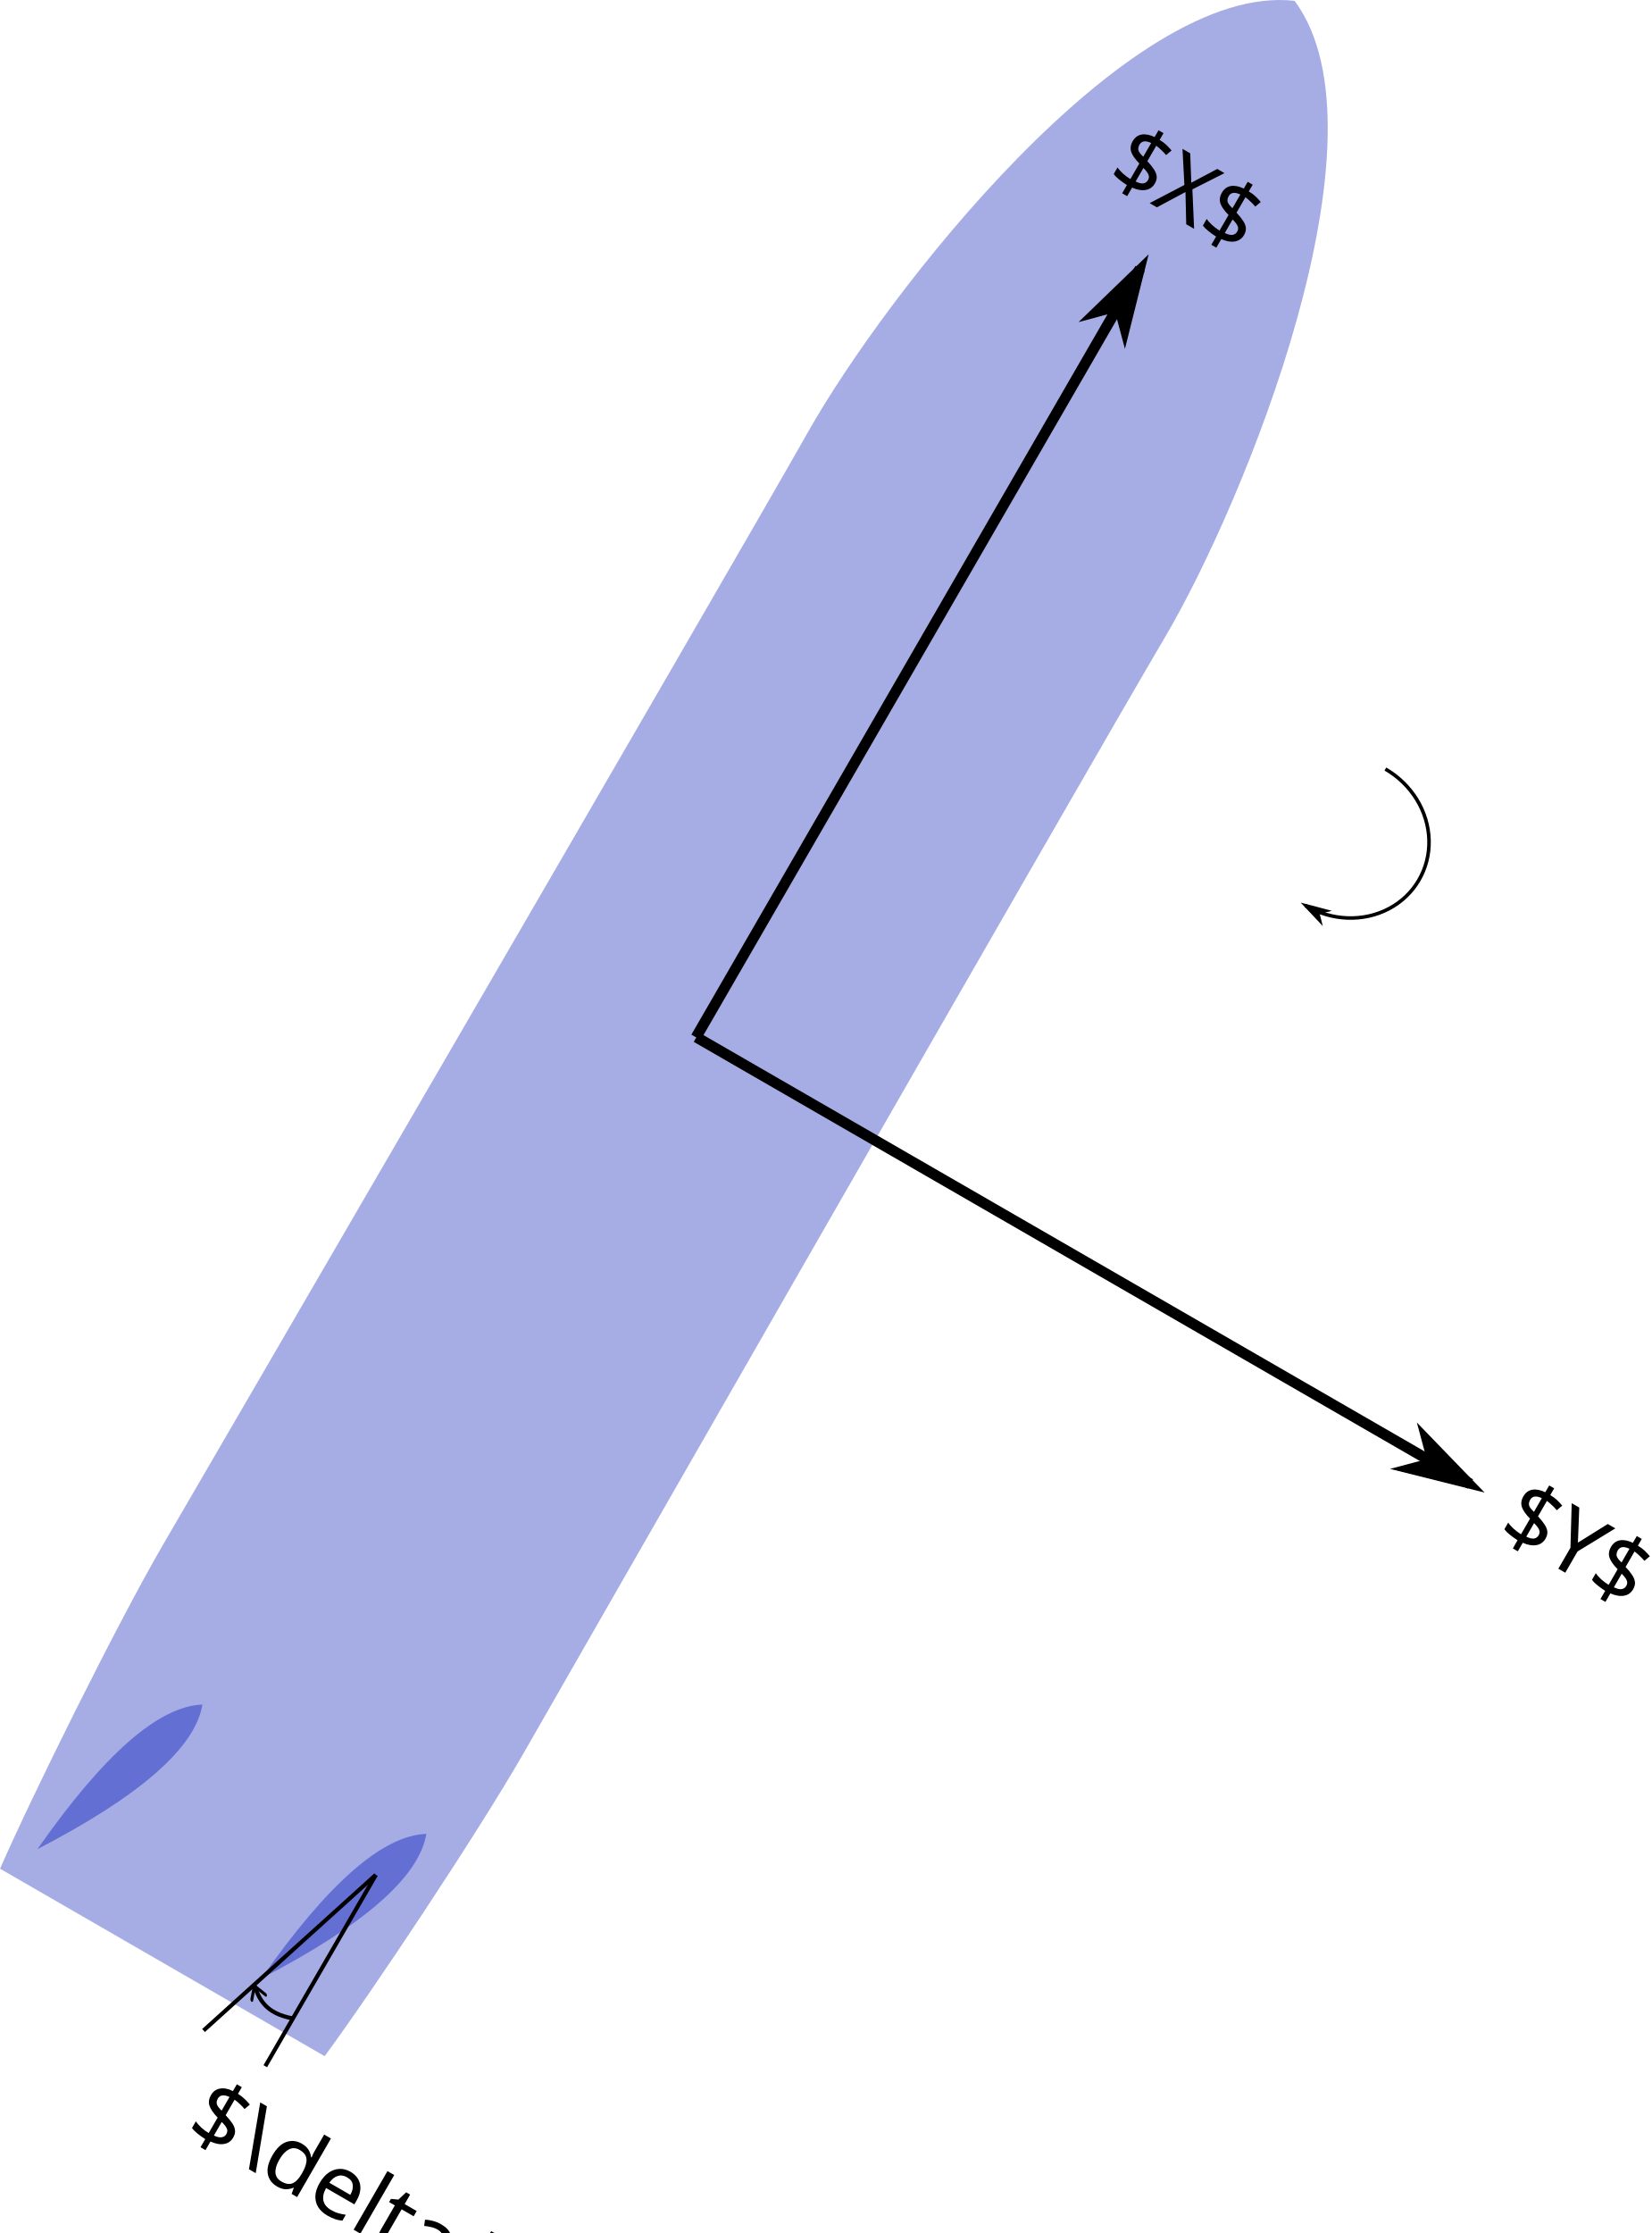
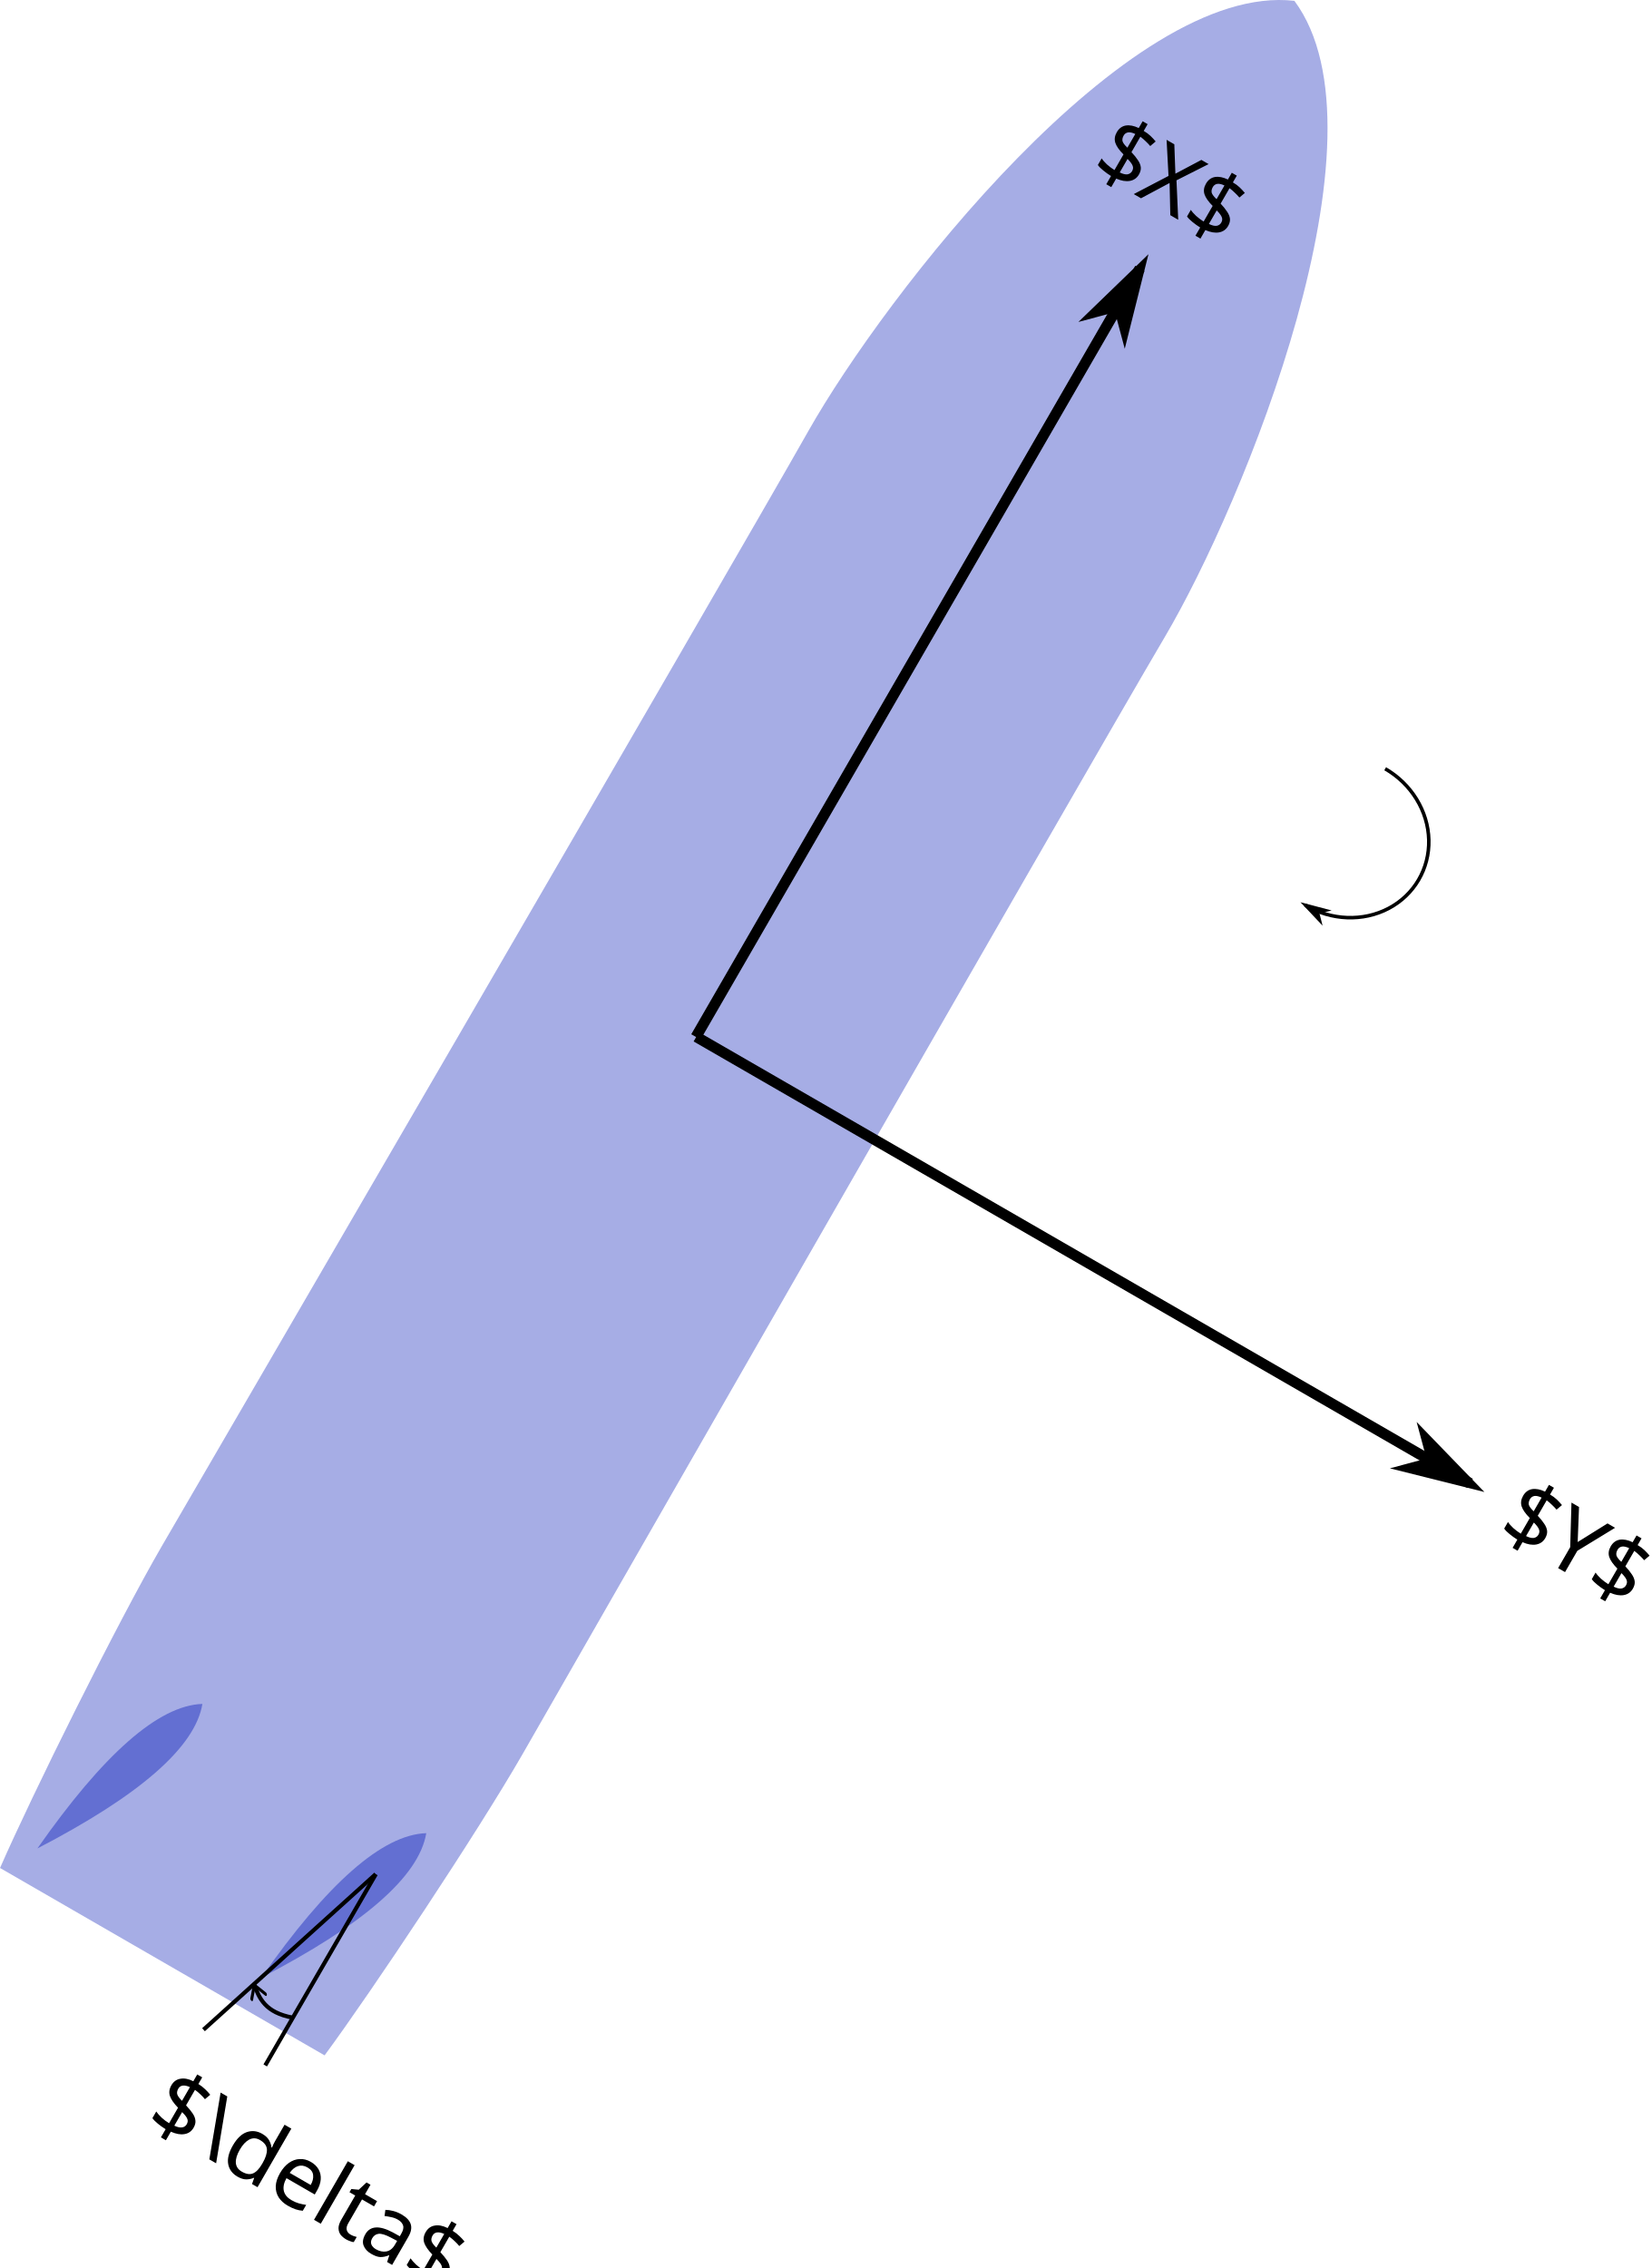
- <svg xmlns="http://www.w3.org/2000/svg" width="5.242cm" height="7.085cm" viewBox="0 0 174.729 236.176" version="1.1" id="svg5" xml:space="preserve">
+ <svg xmlns="http://www.w3.org/2000/svg" width="5.242cm" height="7.199cm" viewBox="0 0 174.729 239.971" version="1.1" id="svg5" xml:space="preserve">
  <defs id="defs2">
    <marker style="overflow:visible" id="ArrowWideRounded" refX="0.5" refY="0" orient="auto-start-reverse" markerWidth="1" markerHeight="0.6" viewBox="0 0 1 1" preserveAspectRatio="none">
      <path style="fill:none;stroke:context-stroke;stroke-width:1;stroke-linecap:round" d="M 3,-3 0,0 3,3" transform="rotate(180,0.125,0)" id="path6" />
    </marker>
    <linearGradient id="linearGradient18296">
      <stop style="stop-color:#7781d7;stop-opacity:1;" offset="0" id="stop18294" />
    </linearGradient>
    <rect x="410.356" y="703.464" width="82.898" height="63.095" id="rect2929" />
    <rect x="166.453" y="700.889" width="81.197" height="44.333" id="rect11198" />
    <rect x="122.669" y="504.307" width="65.423" height="73.549" id="rect11068" />
    <rect x="410.356" y="703.464" width="82.898" height="63.095" id="rect3683" />
    <rect x="410.356" y="703.464" width="82.898" height="63.095" id="rect3738" />
    <rect x="410.356" y="703.464" width="82.898" height="63.095" id="rect3762" />
    <rect x="410.356" y="703.464" width="82.898" height="63.095" id="rect6978" />
    <rect x="410.356" y="703.464" width="82.898" height="63.095" id="rect8227" />
    <marker style="overflow:visible" id="Arrow1L" refX="4.696" refY="-0.027" orient="auto-start-reverse" markerWidth="8.75" markerHeight="5" viewBox="0 0 8.75 5" preserveAspectRatio="xMidYMid">
      <path style="fill:context-stroke;fill-rule:evenodd;stroke:none" d="M 0,0 5,-5 -12.5,0 5,5 Z" id="arrow1L" transform="scale(-0.5)" />
    </marker>
    <marker style="overflow:visible" id="Arrow1L-2-9" refX="4.696" refY="-0.027" orient="auto-start-reverse" markerWidth="8.75" markerHeight="5" viewBox="0 0 8.75 5" preserveAspectRatio="xMidYMid">
      <path style="fill:context-stroke;fill-rule:evenodd;stroke:none" d="M 0,0 5,-5 -12.5,0 5,5 Z" id="arrow1L-3-2" transform="scale(-0.5)" />
    </marker>
  </defs>
  <g id="layer1" style="display:inline" transform="translate(19.36282,-49.10909)">
    <g id="g555" transform="matrix(1.090411,0.6295493,-0.6295493,1.090411,36.34442,-67.9563)" style="stroke:none;stroke-width:0.444;stroke-dasharray:none;stroke-opacity:1">
      <a id="a4772" style="fill:#7781d7;fill-opacity:0.652;stroke:none;stroke-width:0.445;stroke-dasharray:none;stroke-opacity:1">
        <path id="path1055" style="display:inline;fill:#7781d7;fill-opacity:0.652;stroke:none;stroke-width:0.445;stroke-linejoin:round;stroke-dasharray:none;stroke-opacity:1;paint-order:markers fill stroke" d="m 84.909,208.336 c -0.014,7.599 1.001,23.553 1.75,30.249 h 15.747 15.747 c 0.749,-6.696 1.764,-22.65 1.75,-30.249 0,0 -0.322,-95.214 -0.2,-108.291 0.122,-13.077 -4.373,-46.129 -17.297,-51.729 -12.924,5.599 -17.419,38.652 -17.297,51.729 0.122,13.077 -0.2,108.291 -0.2,108.291 z" />
      </a>
      <g id="g2726" transform="rotate(20,105.9406,257.9604)" style="stroke:none;stroke-width:0.445;stroke-dasharray:none;stroke-opacity:1">
        <path id="path7777-0" style="display:inline;fill:#404ec7;fill-opacity:0.652;stroke:none;stroke-width:0.445;stroke-linejoin:round;stroke-dasharray:none;stroke-opacity:1" d="m 101.977,217.029 c 2.41,2.814 2.49,9.031 0.391,18.429 m -0.391,-18.429 c -2.288,2.914 -2.104,9.128 0.391,18.429" />
      </g>
      <path style="display:none;fill:#5a63fe;fill-opacity:1;stroke:none;stroke-width:0.444;stroke-linejoin:round;stroke-dasharray:none;stroke-opacity:1;paint-order:markers fill stroke" d="M 102.406,48.317 V 243.94" id="path5693" />
      <g id="g1" transform="rotate(20,95.07924,196.3625)" style="stroke:none;stroke-width:0.445;stroke-dasharray:none;stroke-opacity:1">
        <path id="path1" style="display:inline;fill:#404ec7;fill-opacity:0.652;stroke:none;stroke-width:0.445;stroke-linejoin:round;stroke-dasharray:none;stroke-opacity:1" d="m 101.977,217.029 c 2.41,2.814 2.49,9.031 0.391,18.429 m -0.391,-18.429 c -2.288,2.914 -2.104,9.128 0.391,18.429" />
      </g>
    </g>
    <g id="g6460" transform="matrix(0,1.450481,-1.450481,0,431.1217,-58.50051)" style="display:none">
      <g id="g6477">
        <path style="display:inline;fill:#94952d;fill-opacity:0.652;stroke:#000000;stroke-width:0.9;stroke-linejoin:round;stroke-dasharray:none;stroke-opacity:1;marker-start:url(#Arrow1L)" d="m 102.406,202.01 v 29.049" id="path6454" />
        <text xml:space="preserve" style="font-size:7.056px;line-height:1.5;font-family:'Baskerville Old Face';-inkscape-font-specification:'Baskerville Old Face, Normal';display:inline;fill:#000000;fill-opacity:1;stroke:none;stroke-width:0.3;stroke-linejoin:round;stroke-dasharray:none;stroke-opacity:1;paint-order:markers fill stroke" x="-200.612" y="104.68" id="text6458" transform="rotate(-90)">
          <tspan style="fill:#000000;fill-opacity:1;stroke:none;stroke-width:0.3" x="-200.612" y="104.68" id="tspan6456">$Y_R$</tspan>
        </text>
      </g>
      <g id="g6468" style="display:inline" transform="rotate(-90,102.43,231.0596)">
        <path style="display:inline;fill:#94952d;fill-opacity:0.652;stroke:#000000;stroke-width:0.9;stroke-linejoin:round;stroke-dasharray:none;stroke-opacity:1;marker-start:url(#Arrow1L)" d="m 102.406,215.044 v 16.015" id="path6462" />
        <text xml:space="preserve" style="font-size:7.056px;line-height:1.5;font-family:'Baskerville Old Face';-inkscape-font-specification:'Baskerville Old Face, Normal';display:inline;fill:#000000;fill-opacity:1;stroke:none;stroke-width:0.3;stroke-linejoin:round;stroke-dasharray:none;stroke-opacity:1;paint-order:markers fill stroke" x="92.36" y="210.716" id="text6466">
          <tspan style="fill:#000000;fill-opacity:1;stroke:none;stroke-width:0.3" x="92.36" y="210.716" id="tspan6464">$X_R$</tspan>
        </text>
      </g>
    </g>
    <g id="g6568" transform="matrix(-0.6295493,1.090411,-1.090411,-0.6295493,370.7258,192.6102)">
      <g id="g6558">
        <path style="display:inline;fill:#94952d;fill-opacity:0.652;stroke:#000000;stroke-width:0.9;stroke-linejoin:round;stroke-dasharray:none;stroke-dashoffset:0;stroke-opacity:1;marker-start:url(#Arrow1L)" d="m 102.393,155.976 0.013,75.083" id="path6552" />
        <text xml:space="preserve" style="font-style:normal;font-variant:normal;font-weight:normal;font-stretch:normal;font-size:5.604px;line-height:1.5;font-family:'Baskerville Old Face';-inkscape-font-specification:'Baskerville Old Face, Normal';font-variant-ligatures:normal;font-variant-caps:normal;font-variant-numeric:normal;font-variant-east-asian:normal;display:inline;fill:#000000;fill-opacity:1;stroke:none;stroke-width:0.3;stroke-linejoin:round;stroke-dasharray:none;stroke-opacity:1;paint-order:markers fill stroke" x="-152.072" y="104.857" id="text6556" transform="rotate(-90)">
          <tspan style="font-style:normal;font-variant:normal;font-weight:normal;font-stretch:normal;font-size:7.472px;font-family:'Baskerville Old Face';-inkscape-font-specification:'Baskerville Old Face, Normal';font-variant-ligatures:normal;font-variant-caps:normal;font-variant-numeric:normal;font-variant-east-asian:normal;fill:#000000;fill-opacity:1;stroke:none;stroke-width:0.3" x="-152.072" y="104.857" id="tspan6554">$Y$</tspan>
        </text>
      </g>
      <g id="g6566" style="display:inline" transform="rotate(-90,102.43,231.0596)">
        <path style="display:inline;fill:#7781d7;fill-opacity:1;fill-rule:evenodd;stroke:#000000;stroke-width:0.9;stroke-linejoin:round;stroke-dasharray:none;stroke-dashoffset:0;stroke-opacity:1;marker-start:url(#Arrow1L)" d="m 102.43,156.481 -0.024,74.579" id="path6560" />
-         <text xml:space="preserve" style="font-style:normal;font-variant:normal;font-weight:normal;font-stretch:normal;font-size:5.604px;line-height:1.5;font-family:'Baskerville Old Face';-inkscape-font-specification:'Baskerville Old Face, Normal';font-variant-ligatures:normal;font-variant-caps:normal;font-variant-numeric:normal;font-variant-east-asian:normal;display:inline;fill:#000000;fill-opacity:1;stroke:none;stroke-width:0.3;stroke-linejoin:round;stroke-dasharray:none;stroke-opacity:1;paint-order:markers fill stroke" x="96.075" y="151.314" id="text6564">
-           <tspan style="font-style:normal;font-variant:normal;font-weight:normal;font-stretch:normal;font-size:7.472px;font-family:'Baskerville Old Face';-inkscape-font-specification:'Baskerville Old Face, Normal';font-variant-ligatures:normal;font-variant-caps:normal;font-variant-numeric:normal;font-variant-east-asian:normal;fill:#000000;fill-opacity:1;stroke:none;stroke-width:0.3" x="96.075" y="151.314" id="tspan6570">$X$</tspan>
+         <text xml:space="preserve" style="font-style:normal;font-variant:normal;font-weight:normal;font-stretch:normal;font-size:5.604px;line-height:1.5;font-family:'Baskerville Old Face';-inkscape-font-specification:'Baskerville Old Face, Normal';font-variant-ligatures:normal;font-variant-caps:normal;font-variant-numeric:normal;font-variant-east-asian:normal;display:inline;fill:#000000;fill-opacity:1;stroke:none;stroke-width:0.3;stroke-linejoin:round;stroke-dasharray:none;stroke-opacity:1;paint-order:markers fill stroke" x="94.556" y="151.323" id="text6564">
+           <tspan style="font-style:normal;font-variant:normal;font-weight:normal;font-stretch:normal;font-size:7.472px;font-family:'Baskerville Old Face';-inkscape-font-specification:'Baskerville Old Face, Normal';font-variant-ligatures:normal;font-variant-caps:normal;font-variant-numeric:normal;font-variant-east-asian:normal;fill:#000000;fill-opacity:1;stroke:none;stroke-width:0.3" x="94.556" y="151.323" id="tspan6570">$X$</tspan>
        </text>
      </g>
    </g>
    <path style="fill:none;fill-opacity:0.652;fill-rule:evenodd;stroke:#000000;stroke-width:0.375;stroke-linejoin:round;stroke-dasharray:none;stroke-dashoffset:0;stroke-opacity:1;marker-end:url(#Arrow1L-2-9);paint-order:markers fill stroke" id="path27737" d="m 175.378,49.374 a 8.944,8.366 0 0 1 7.765,4.215 8.944,8.366 0 0 1 -0.059,8.397 8.944,8.366 0 0 1 -7.823,4.119" transform="rotate(30)" />
    <text xml:space="preserve" style="font-style:normal;font-variant:normal;font-weight:normal;font-stretch:normal;font-size:7.056px;line-height:1.5;font-family:'Baskerville Old Face';-inkscape-font-specification:'Baskerville Old Face, Normal';font-variant-ligatures:normal;font-variant-caps:normal;font-variant-numeric:normal;font-variant-east-asian:normal;display:none;fill:#000000;fill-opacity:1;stroke:none;stroke-width:0.378;stroke-linejoin:round;stroke-dasharray:none;stroke-opacity:1;paint-order:markers fill stroke" x="68.439" y="172.246" id="text6491-2">
      <tspan style="font-style:normal;font-variant:normal;font-weight:normal;font-stretch:normal;font-size:7.056px;font-family:'Baskerville Old Face';-inkscape-font-specification:'Baskerville Old Face, Normal';font-variant-ligatures:normal;font-variant-caps:normal;font-variant-numeric:normal;font-variant-east-asian:normal;fill:#000000;fill-opacity:1;stroke:none;stroke-width:0.378" x="0" y="0" id="tspan6489-0">$N_D,N_H,</tspan>
      <tspan style="font-style:normal;font-variant:normal;font-weight:normal;font-stretch:normal;font-size:7.056px;font-family:'Baskerville Old Face';-inkscape-font-specification:'Baskerville Old Face, Normal';font-variant-ligatures:normal;font-variant-caps:normal;font-variant-numeric:normal;font-variant-east-asian:normal;fill:#000000;fill-opacity:1;stroke:none;stroke-width:0.378" x="0" y="0" id="tspan30353">N_R,N_{RHI}$</tspan>
    </text>
    <g id="g8" transform="rotate(30,59.61896,149.3199)">
      <path style="display:inline;fill:none;stroke:#000000;stroke-width:0;stroke-dasharray:none;stroke-opacity:1" d="m 118.178,210.816 -1.963,7.326 -5.936,17.452 5.936,-17.452" id="path2" transform="matrix(1.259099,0,0,1.259099,-69.1755,-27.20953)" />
      <path style="display:inline;fill:none;stroke:#000000;stroke-width:0.344;stroke-dasharray:none;stroke-opacity:1" d="m 114.255,241.81 0.013,-18.563" id="path4" transform="matrix(1.259099,0,0,1.259099,-69.1755,-27.20953)" />
      <path style="display:inline;fill:none;stroke:#000000;stroke-width:0.344;stroke-dasharray:none;stroke-opacity:1" d="m 114.256,223.252 -5.995,18.554" id="path5" transform="matrix(1.259099,0,0,1.259099,-69.1755,-27.20953)" />
-       <text xml:space="preserve" style="font-style:normal;font-variant:normal;font-weight:normal;font-stretch:normal;font-size:7.056px;line-height:1.5;font-family:'Baskerville Old Face';-inkscape-font-specification:'Baskerville Old Face, Normal';font-variant-ligatures:normal;font-variant-caps:normal;font-variant-numeric:normal;font-variant-east-asian:normal;display:inline;fill:#000000;fill-opacity:1;stroke:none;stroke-width:0.378;stroke-linejoin:round;stroke-dasharray:none;stroke-opacity:1;paint-order:markers fill stroke" x="70.657" y="287.551" id="text6">
-         <tspan style="font-style:normal;font-variant:normal;font-weight:normal;font-stretch:normal;font-size:9.407px;font-family:'Baskerville Old Face';-inkscape-font-specification:'Baskerville Old Face, Normal';font-variant-ligatures:normal;font-variant-caps:normal;font-variant-numeric:normal;font-variant-east-asian:normal;fill:#000000;fill-opacity:1;stroke:none;stroke-width:0.378" x="70.657" y="287.551" id="tspan7">$\delta$</tspan>
+       <text xml:space="preserve" style="font-style:normal;font-variant:normal;font-weight:normal;font-stretch:normal;font-size:7.056px;line-height:1.5;font-family:'Baskerville Old Face';-inkscape-font-specification:'Baskerville Old Face, Normal';font-variant-ligatures:normal;font-variant-caps:normal;font-variant-numeric:normal;font-variant-east-asian:normal;display:inline;fill:#000000;fill-opacity:1;stroke:none;stroke-width:0.378;stroke-linejoin:round;stroke-dasharray:none;stroke-opacity:1;paint-order:markers fill stroke" x="66.554" y="288.822" id="text6">
+         <tspan style="font-style:normal;font-variant:normal;font-weight:normal;font-stretch:normal;font-size:9.407px;font-family:'Baskerville Old Face';-inkscape-font-specification:'Baskerville Old Face, Normal';font-variant-ligatures:normal;font-variant-caps:normal;font-variant-numeric:normal;font-variant-east-asian:normal;fill:#000000;fill-opacity:1;stroke:none;stroke-width:0.378" x="66.554" y="288.822" id="tspan7">$\delta$</tspan>
      </text>
      <path style="fill:none;stroke:#000000;stroke-width:0.433;stroke-dasharray:none;marker-end:url(#ArrowWideRounded)" d="m 74.692,271.418 c -2.821,0.997 -4.099,0.011 -5.343,-1.02" id="path3" />
    </g>
  </g>
</svg>
